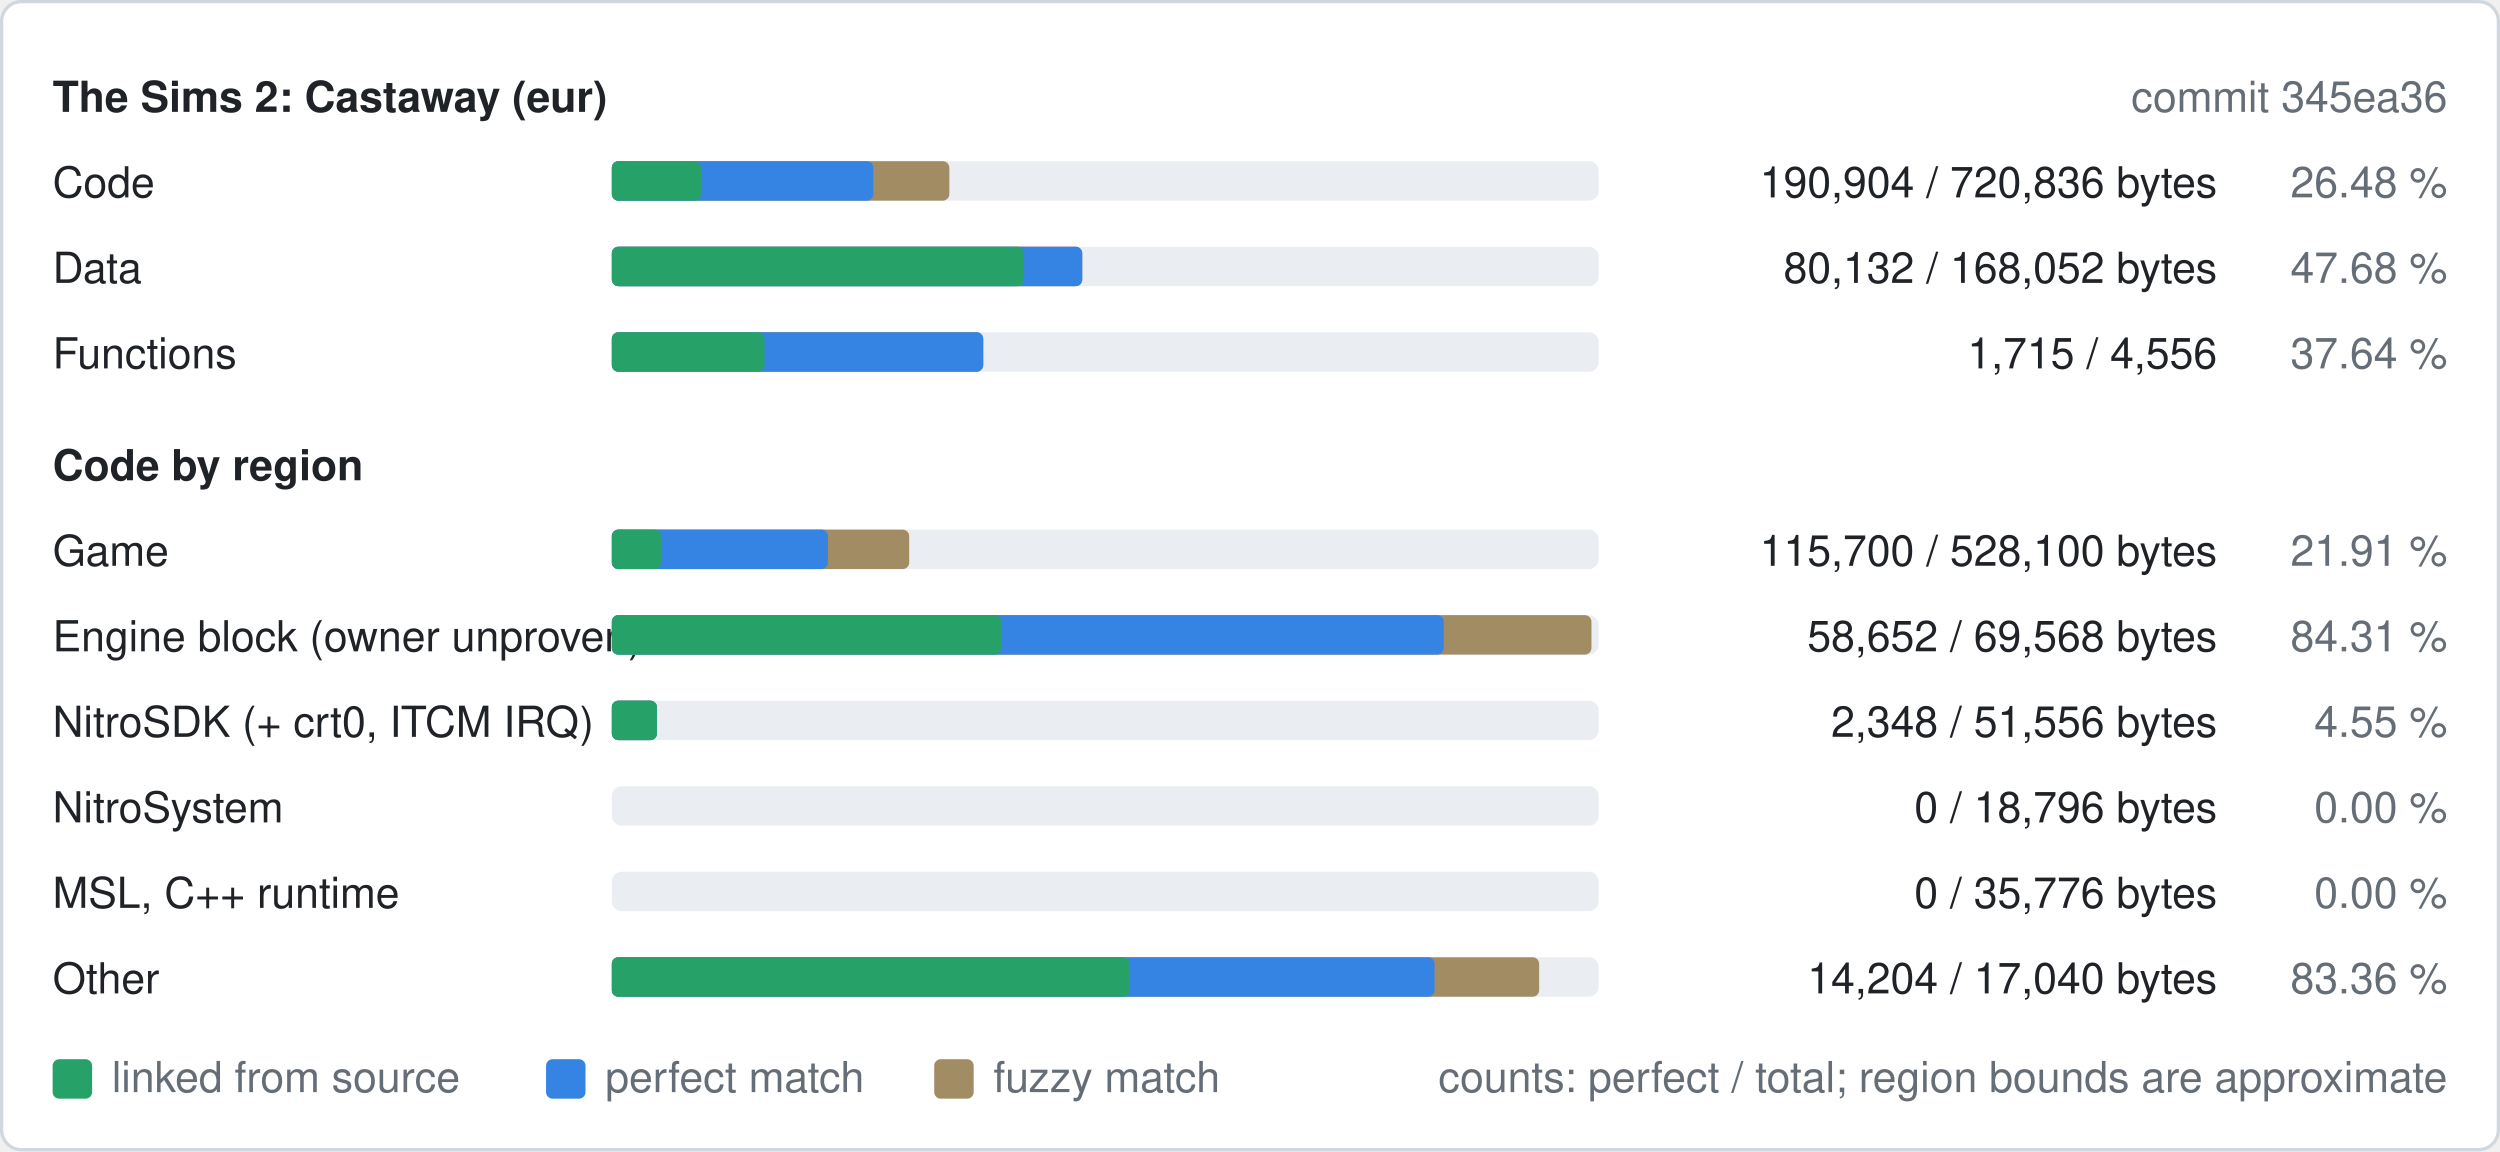
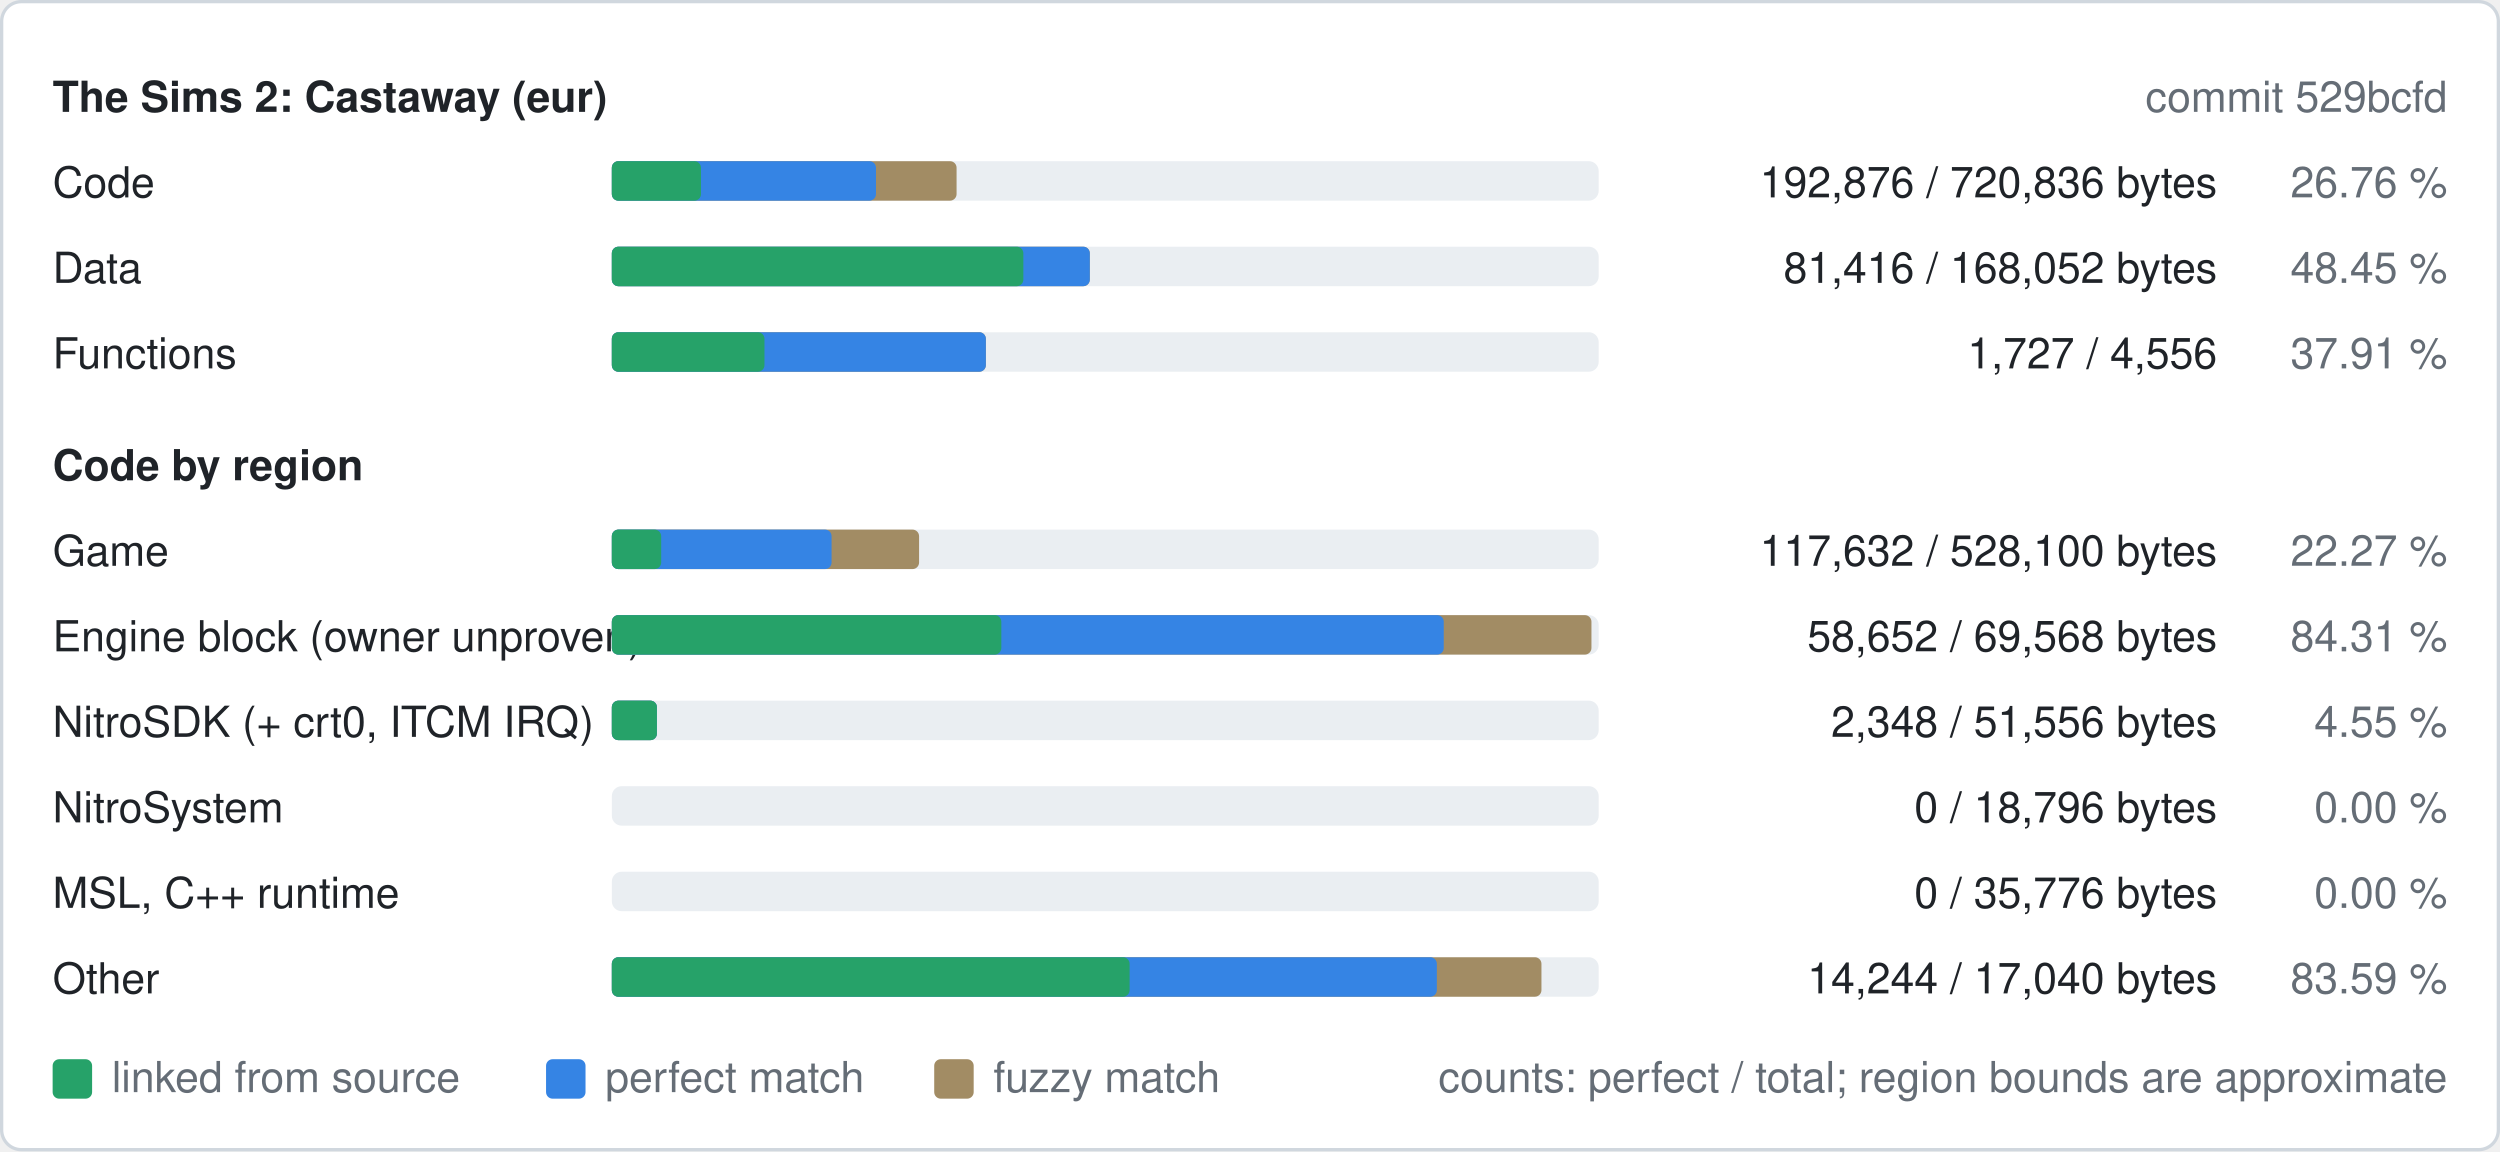
<svg xmlns="http://www.w3.org/2000/svg" width="760" height="350" viewBox="0 0 760 350" role="img" aria-label="Decompilation progress of eur">
  <style>
text{font-family:-apple-system,BlinkMacSystemFont,"Segoe UI",Helvetica,Arial,sans-serif;font-size:13px}
.b{font-weight:600}
.bg{fill:#ffffff;stroke:#d0d7de}.t{fill:#1f2328}.m{fill:#656d76}.track{fill:#eaeef2}.fuzzy{fill:#a28c64}.perfect{fill:#3584e4}.linked{fill:#26a269}
@media (prefers-color-scheme: dark){.bg{fill:#0d1117;stroke:#30363d}.t{fill:#e6edf3}.m{fill:#8d96a0}.track{fill:#21262d}.fuzzy{fill:#a28c64}.perfect{fill:#3584e4}.linked{fill:#2ec27e}}
</style>
  <rect class="bg" x="0.5" y="0.5" width="759" height="349" rx="6" />
  <text class="t b" x="16" y="34">The Sims 2: Castaway (eur)</text>
-   <text class="m" x="744" y="34" text-anchor="end">commit 345ea36</text>
+   <text class="m" x="744" y="34" text-anchor="end">commit 529bcfd</text>
  <text class="t" x="16" y="60">Code</text>
  <rect class="track" x="186" y="49" width="300" height="12" rx="3" />
-   <rect class="fuzzy" x="186" y="49" width="102.6" height="12" rx="2" />
-   <rect class="perfect" x="186" y="49" width="79.5" height="12" rx="2" />
+   <rect class="fuzzy" x="186" y="49" width="104.8" height="12" rx="2" />
+   <rect class="perfect" x="186" y="49" width="80.3" height="12" rx="2" />
  <rect class="linked" x="186" y="49" width="27.1" height="12" rx="2" />
-   <text class="t" x="674" y="60" text-anchor="end">190,904 / 720,836 bytes</text>
-   <text class="m" x="744" y="60" text-anchor="end">26.48 %</text>
+   <text class="t" x="674" y="60" text-anchor="end">192,876 / 720,836 bytes</text>
+   <text class="m" x="744" y="60" text-anchor="end">26.76 %</text>
  <text class="t" x="16" y="86">Data</text>
  <rect class="track" x="186" y="75" width="300" height="12" rx="3" />
-   <rect class="fuzzy" x="186" y="75" width="143.0" height="12" rx="2" />
-   <rect class="perfect" x="186" y="75" width="143.0" height="12" rx="2" />
+   <rect class="fuzzy" x="186" y="75" width="145.3" height="12" rx="2" />
+   <rect class="perfect" x="186" y="75" width="145.3" height="12" rx="2" />
  <rect class="linked" x="186" y="75" width="125.1" height="12" rx="2" />
-   <text class="t" x="674" y="86" text-anchor="end">80,132 / 168,052 bytes</text>
-   <text class="m" x="744" y="86" text-anchor="end">47.68 %</text>
+   <text class="t" x="674" y="86" text-anchor="end">81,416 / 168,052 bytes</text>
+   <text class="m" x="744" y="86" text-anchor="end">48.45 %</text>
  <text class="t" x="16" y="112">Functions</text>
  <rect class="track" x="186" y="101" width="300" height="12" rx="3" />
-   <rect class="fuzzy" x="186" y="101" width="112.9" height="12" rx="2" />
-   <rect class="perfect" x="186" y="101" width="112.9" height="12" rx="2" />
+   <rect class="fuzzy" x="186" y="101" width="113.7" height="12" rx="2" />
+   <rect class="perfect" x="186" y="101" width="113.7" height="12" rx="2" />
  <rect class="linked" x="186" y="101" width="46.4" height="12" rx="2" />
-   <text class="t" x="674" y="112" text-anchor="end">1,715 / 4,556</text>
-   <text class="m" x="744" y="112" text-anchor="end">37.64 %</text>
+   <text class="t" x="674" y="112" text-anchor="end">1,727 / 4,556</text>
+   <text class="m" x="744" y="112" text-anchor="end">37.91 %</text>
  <text class="t b" x="16" y="146">Code by region</text>
  <text class="t" x="16" y="172">Game</text>
  <rect class="track" x="186" y="161" width="300" height="12" rx="3" />
-   <rect class="fuzzy" x="186" y="161" width="90.4" height="12" rx="2" />
-   <rect class="perfect" x="186" y="161" width="65.7" height="12" rx="2" />
+   <rect class="fuzzy" x="186" y="161" width="93.4" height="12" rx="2" />
+   <rect class="perfect" x="186" y="161" width="66.8" height="12" rx="2" />
  <rect class="linked" x="186" y="161" width="15.0" height="12" rx="2" />
-   <text class="t" x="674" y="172" text-anchor="end">115,700 / 528,100 bytes</text>
-   <text class="m" x="744" y="172" text-anchor="end">21.91 %</text>
+   <text class="t" x="674" y="172" text-anchor="end">117,632 / 528,100 bytes</text>
+   <text class="m" x="744" y="172" text-anchor="end">22.27 %</text>
  <text class="t" x="16" y="198">Engine block (owner unproven)</text>
  <rect class="track" x="186" y="187" width="300" height="12" rx="3" />
  <rect class="fuzzy" x="186" y="187" width="297.8" height="12" rx="2" />
  <rect class="perfect" x="186" y="187" width="252.9" height="12" rx="2" />
  <rect class="linked" x="186" y="187" width="118.4" height="12" rx="2" />
  <text class="t" x="674" y="198" text-anchor="end">58,652 / 69,568 bytes</text>
  <text class="m" x="744" y="198" text-anchor="end">84.31 %</text>
  <text class="t" x="16" y="224">NitroSDK (+ crt0, ITCM IRQ)</text>
  <rect class="track" x="186" y="213" width="300" height="12" rx="3" />
  <rect class="fuzzy" x="186" y="213" width="13.7" height="12" rx="2" />
  <rect class="perfect" x="186" y="213" width="13.7" height="12" rx="2" />
  <rect class="linked" x="186" y="213" width="13.7" height="12" rx="2" />
  <text class="t" x="674" y="224" text-anchor="end">2,348 / 51,556 bytes</text>
  <text class="m" x="744" y="224" text-anchor="end">4.55 %</text>
  <text class="t" x="16" y="250">NitroSystem</text>
  <rect class="track" x="186" y="239" width="300" height="12" rx="3" />
  <text class="t" x="674" y="250" text-anchor="end">0 / 18,796 bytes</text>
  <text class="m" x="744" y="250" text-anchor="end">0.00 %</text>
  <text class="t" x="16" y="276">MSL, C++ runtime</text>
  <rect class="track" x="186" y="265" width="300" height="12" rx="3" />
  <text class="t" x="674" y="276" text-anchor="end">0 / 35,776 bytes</text>
  <text class="m" x="744" y="276" text-anchor="end">0.00 %</text>
  <text class="t" x="16" y="302">Other</text>
  <rect class="track" x="186" y="291" width="300" height="12" rx="3" />
-   <rect class="fuzzy" x="186" y="291" width="281.9" height="12" rx="2" />
-   <rect class="perfect" x="186" y="291" width="250.1" height="12" rx="2" />
+   <rect class="fuzzy" x="186" y="291" width="282.6" height="12" rx="2" />
+   <rect class="perfect" x="186" y="291" width="250.8" height="12" rx="2" />
  <rect class="linked" x="186" y="291" width="157.4" height="12" rx="2" />
-   <text class="t" x="674" y="302" text-anchor="end">14,204 / 17,040 bytes</text>
-   <text class="m" x="744" y="302" text-anchor="end">83.36 %</text>
+   <text class="t" x="674" y="302" text-anchor="end">14,244 / 17,040 bytes</text>
+   <text class="m" x="744" y="302" text-anchor="end">83.59 %</text>
  <rect class="linked" x="16" y="322" width="12" height="12" rx="2" />
  <text class="m" x="34" y="332">linked from source</text>
  <rect class="perfect" x="166" y="322" width="12" height="12" rx="2" />
  <text class="m" x="184" y="332">perfect match</text>
  <rect class="fuzzy" x="284" y="322" width="12" height="12" rx="2" />
  <text class="m" x="302" y="332">fuzzy match</text>
  <text class="m" x="744" y="332" text-anchor="end">counts: perfect / total; region bounds are approximate</text>
</svg>
